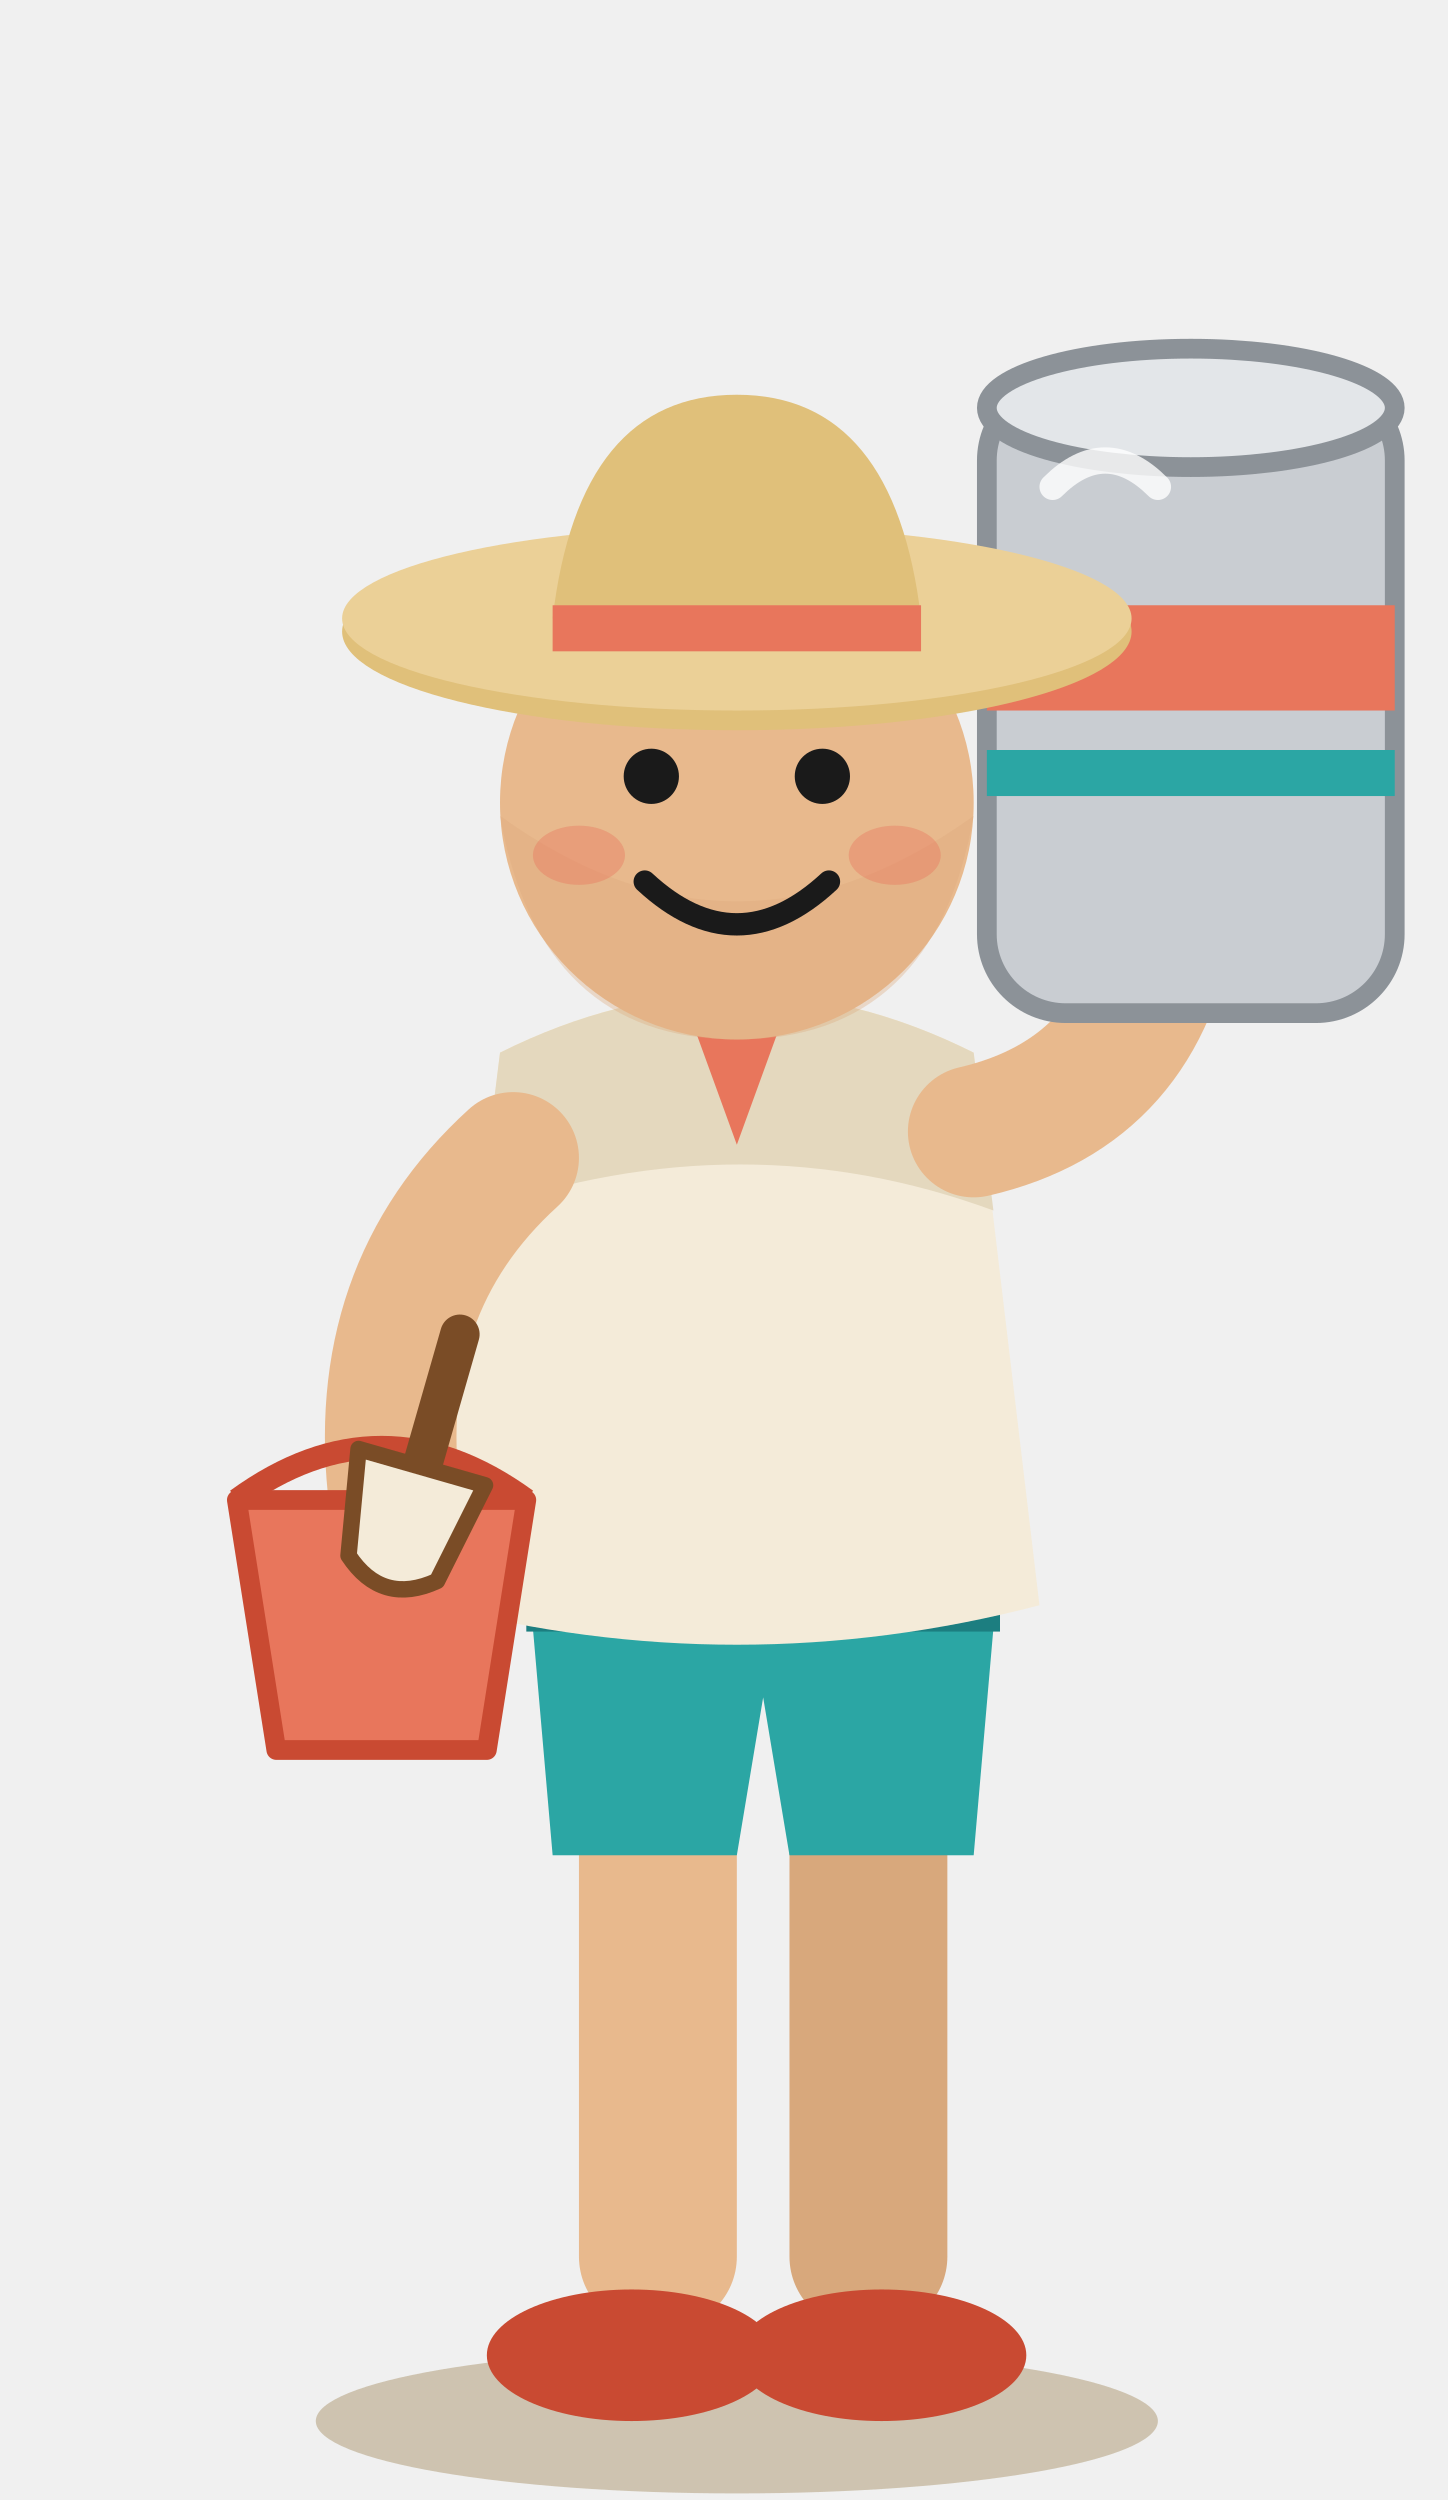
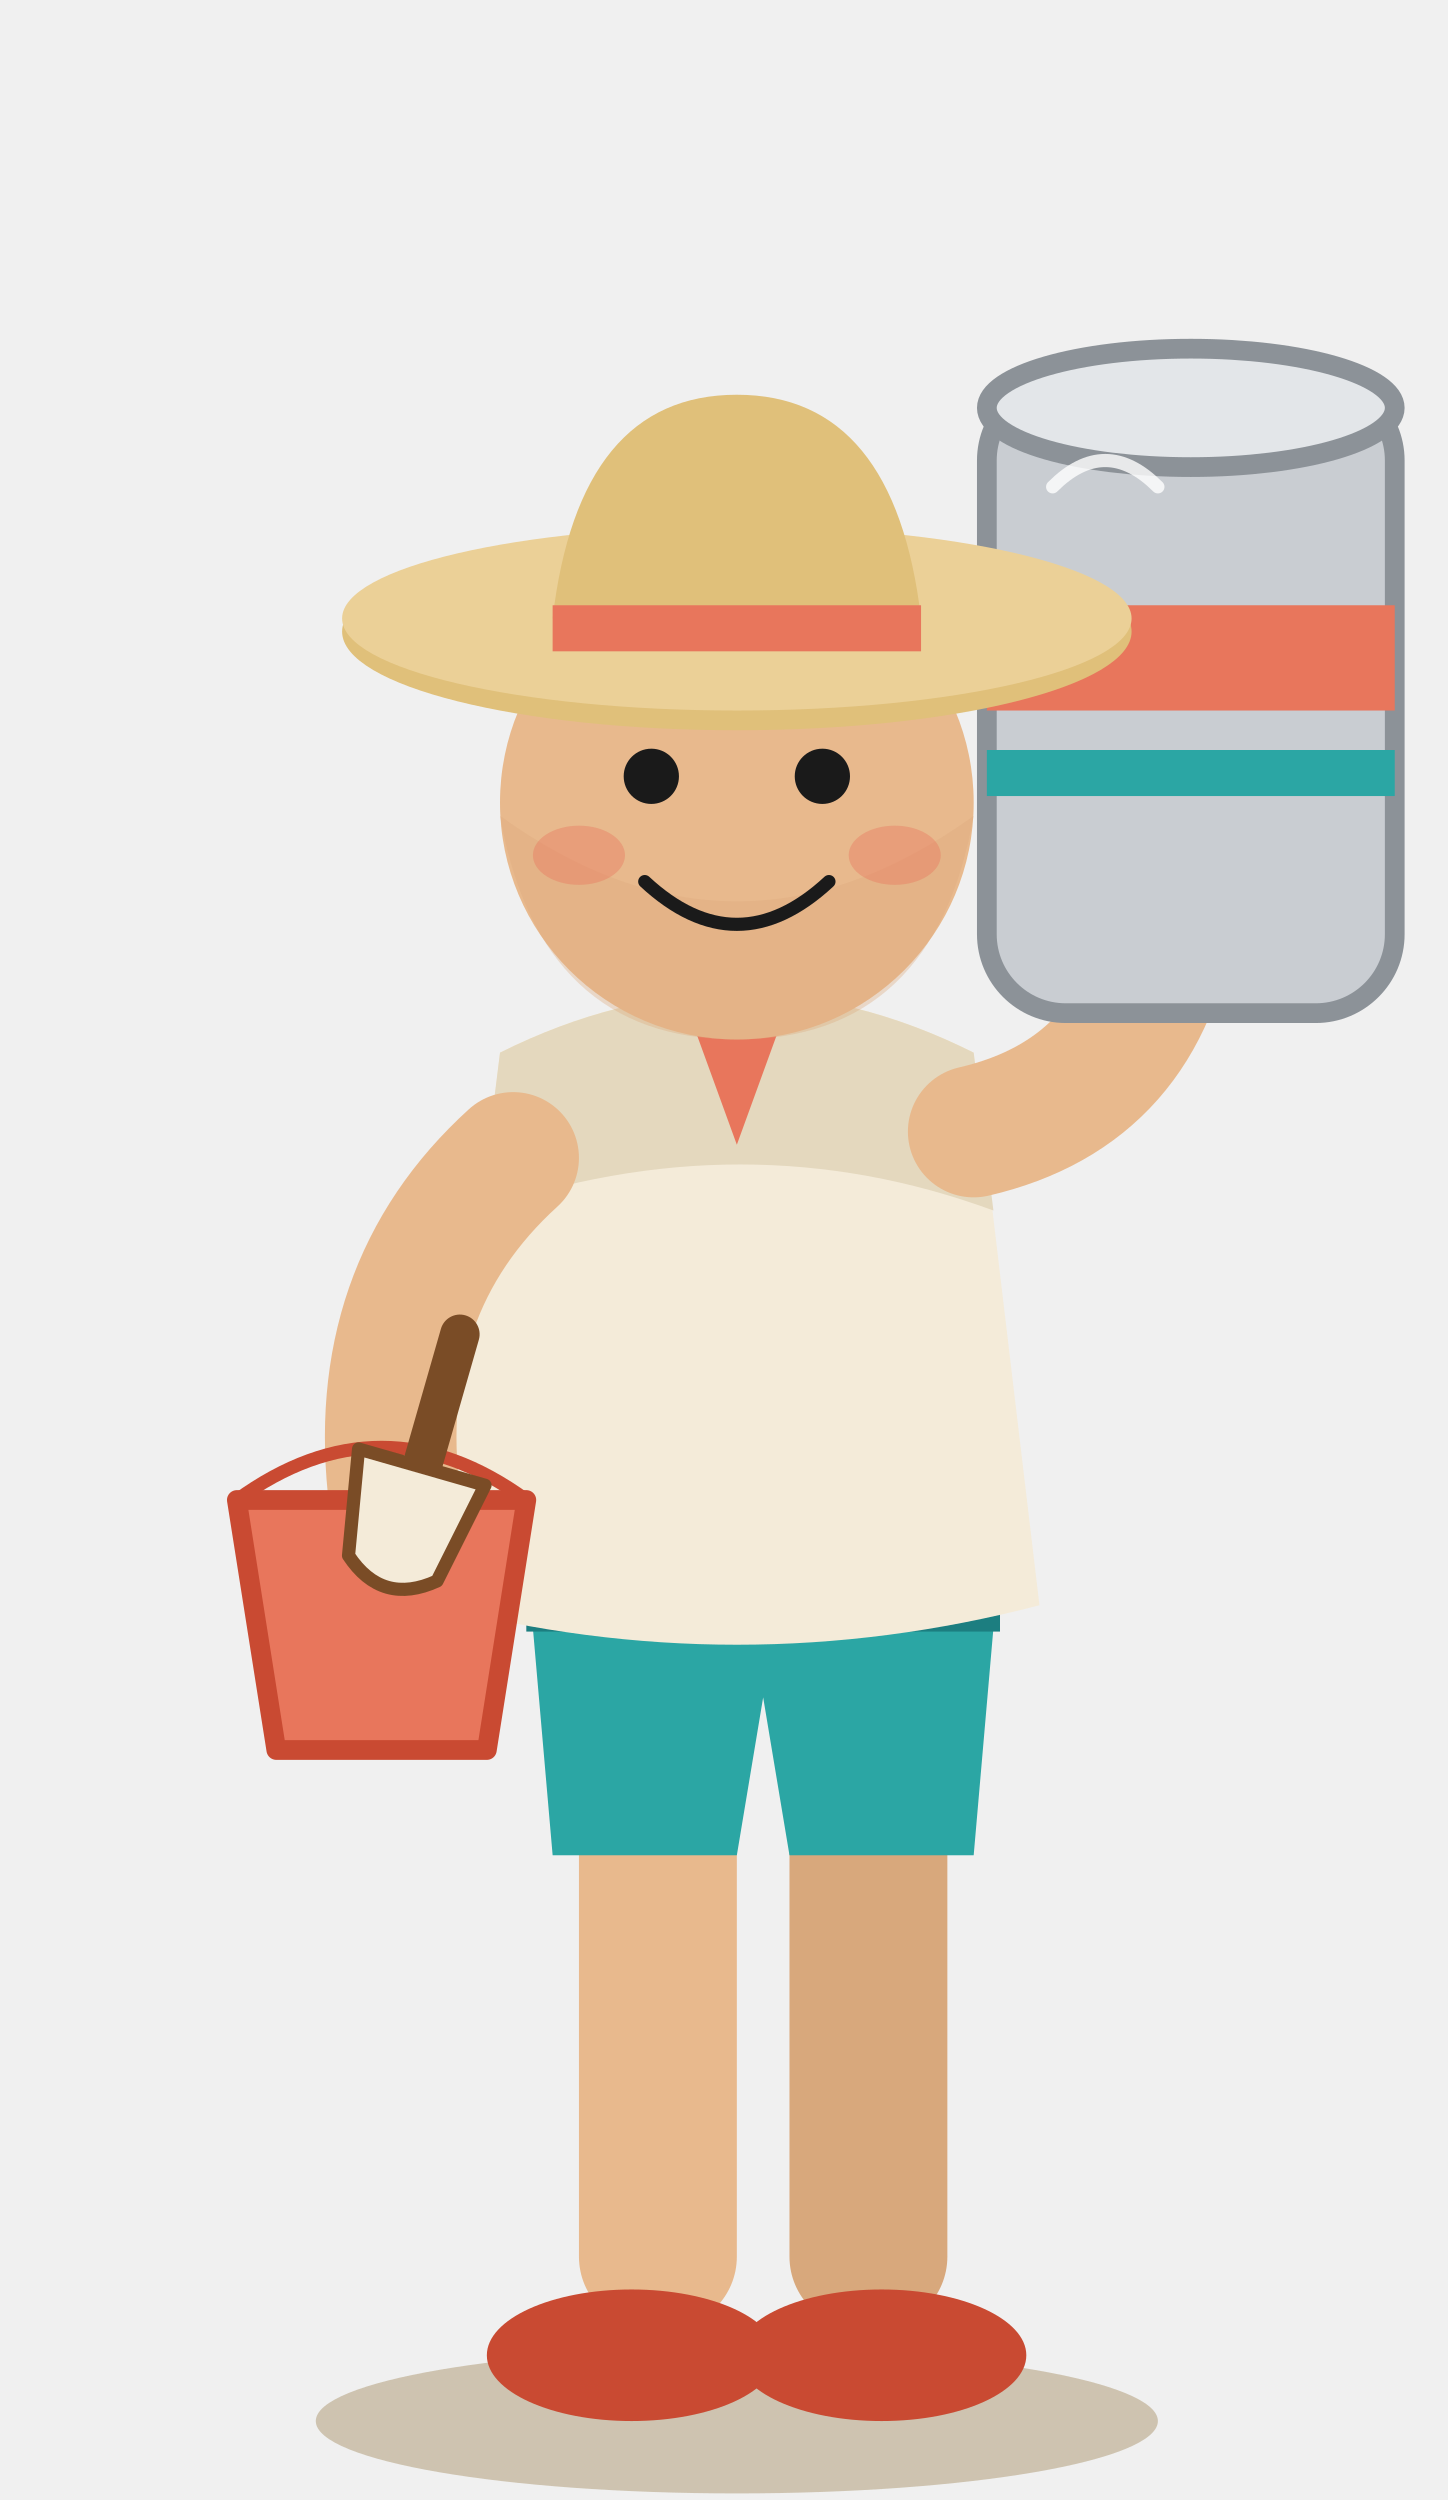
<svg xmlns="http://www.w3.org/2000/svg" id="mascote" viewBox="0 0 220 380" aria-label="Vendedor de mate na praia">
  <ellipse cx="112" cy="368" rx="64" ry="11" fill="#8E7038" opacity=".35" />
  <rect x="88" y="268" width="24" height="86" rx="11" fill="#E8B98D" />
  <rect x="120" y="268" width="24" height="86" rx="11" fill="#D8A87C" />
  <ellipse cx="96" cy="358" rx="22" ry="10" fill="#C94A32" />
  <ellipse cx="134" cy="358" rx="22" ry="10" fill="#C94A32" />
  <path d="M80 236 H152 L148 282 H120 L116 258 L112 282 H84 Z" fill="#2BA6A4" />
  <path d="M80 236 H152 V248 H80 Z" fill="#1C7E80" />
  <path d="M76 160 q36 -18 72 0 l10 84 q-46 12 -92 0 Z" fill="#F4EBD9" />
  <path d="M76 160 q36 -18 72 0 l3 24 q-38 -14 -78 0 Z" fill="#E4D8BE" />
  <path d="M104 152 l8 22 l8 -22 z" fill="#E8765C" />
  <path d="M148 172 q26 -6 30 -34" stroke="#E8B98D" stroke-width="20" fill="none" stroke-linecap="round" />
  <g transform="translate(150,52)">
    <rect x="0" y="6" width="62" height="96" rx="12" fill="#C9CDD2" stroke="#8C9298" stroke-width="3" />
    <ellipse cx="31" cy="10" rx="31" ry="9" fill="#E3E6E9" stroke="#8C9298" stroke-width="3" />
    <rect x="0" y="40" width="62" height="16" fill="#E8765C" />
    <rect x="0" y="62" width="62" height="7" fill="#2BA6A4" />
-     <path d="M10 22 q8 -8 16 0" stroke="#fff" stroke-width="4" fill="none" opacity=".8" stroke-linecap="round" />
+     <path d="M10 22 q8 -8 16 0" stroke="#fff" stroke-width="2" fill="none" opacity=".8" stroke-linecap="round" />
  </g>
  <path d="M78 176 q-22 20 -18 52" stroke="#E8B98D" stroke-width="20" fill="none" stroke-linecap="round" />
  <g transform="translate(34,222)">
    <path d="M2 6 H46 L40 44 H8 Z" fill="#E8765C" stroke="#C94A32" stroke-width="3" stroke-linejoin="round" />
-     <path d="M2 6 q22 -16 44 0" stroke="#C94A32" stroke-width="3.5" fill="none" />
+     <path d="M2 6 q22 -16 44 0" stroke="#C94A32" stroke-width="2" fill="none" />
    <g transform="translate(30,-24) rotate(16)">
      <rect x="4" y="0" width="6" height="26" rx="3" fill="#7A4C26" />
-       <path d="M-3 24 H17 L14 40 Q7 46 0 40 Z" fill="#F4EBD9" stroke="#7A4C26" stroke-width="2.5" stroke-linejoin="round" />
+       <path d="M-3 24 H17 L14 40 Q7 46 0 40 Z" fill="#F4EBD9" stroke="#7A4C26" stroke-width="2" stroke-linejoin="round" />
    </g>
  </g>
  <circle cx="112" cy="122" r="36" fill="#E8B98D" />
  <path d="M76 124 q36 26 72 0 q-6 34 -36 34 t-36 -34" fill="#DCA87C" opacity=".35" />
  <circle cx="99" cy="118" r="4.2" fill="#1A1A1A" />
  <circle cx="125" cy="118" r="4.2" fill="#1A1A1A" />
-   <path d="M98 134 q14 13 28 0" stroke="#1A1A1A" stroke-width="3.4" fill="none" stroke-linecap="round" />
+   <path d="M98 134 q14 13 28 0" stroke="#1A1A1A" stroke-width="2" fill="none" stroke-linecap="round" />
  <ellipse cx="88" cy="130" rx="7" ry="4.5" fill="#E8765C" opacity=".4" />
  <ellipse cx="136" cy="130" rx="7" ry="4.5" fill="#E8765C" opacity=".4" />
  <ellipse cx="112" cy="96" rx="60" ry="15" fill="#E0C07A" />
  <ellipse cx="112" cy="94" rx="60" ry="14" fill="#EBD097" />
  <path d="M84 94 q4 -34 28 -34 t28 34 z" fill="#E0C07A" />
  <path d="M84 92 h56 v7 h-56 z" fill="#E8765C" />
</svg>
